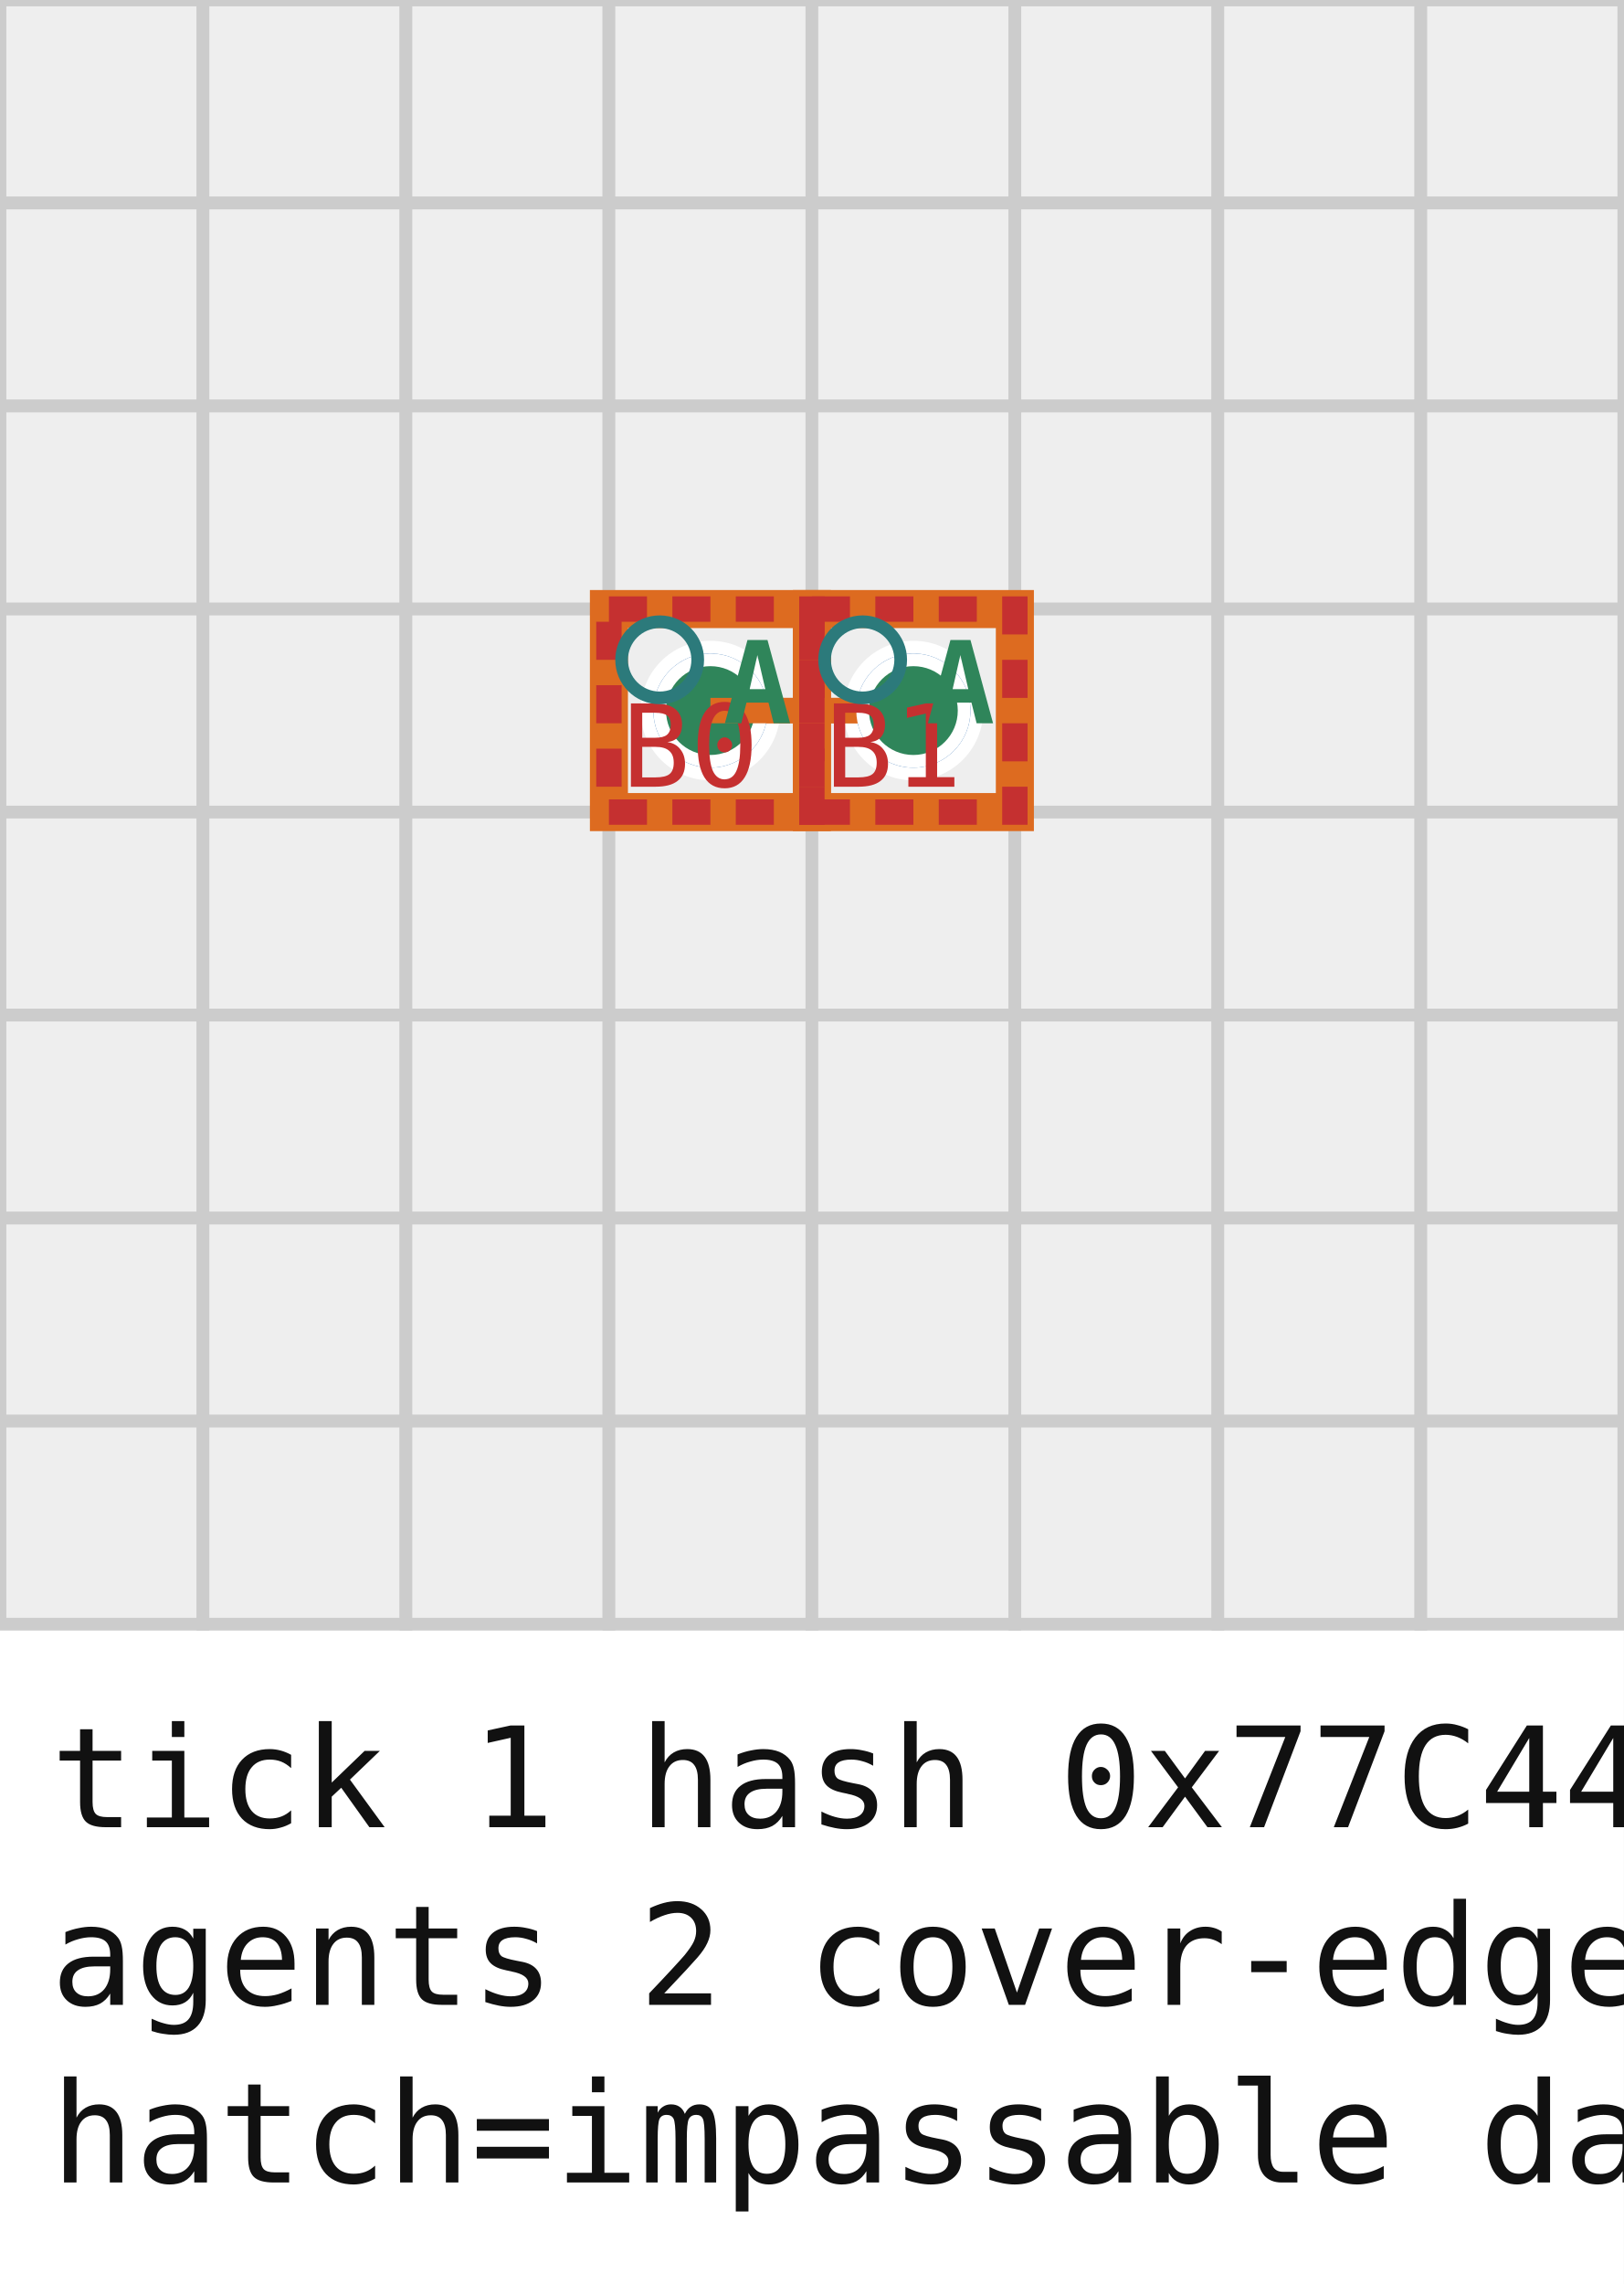
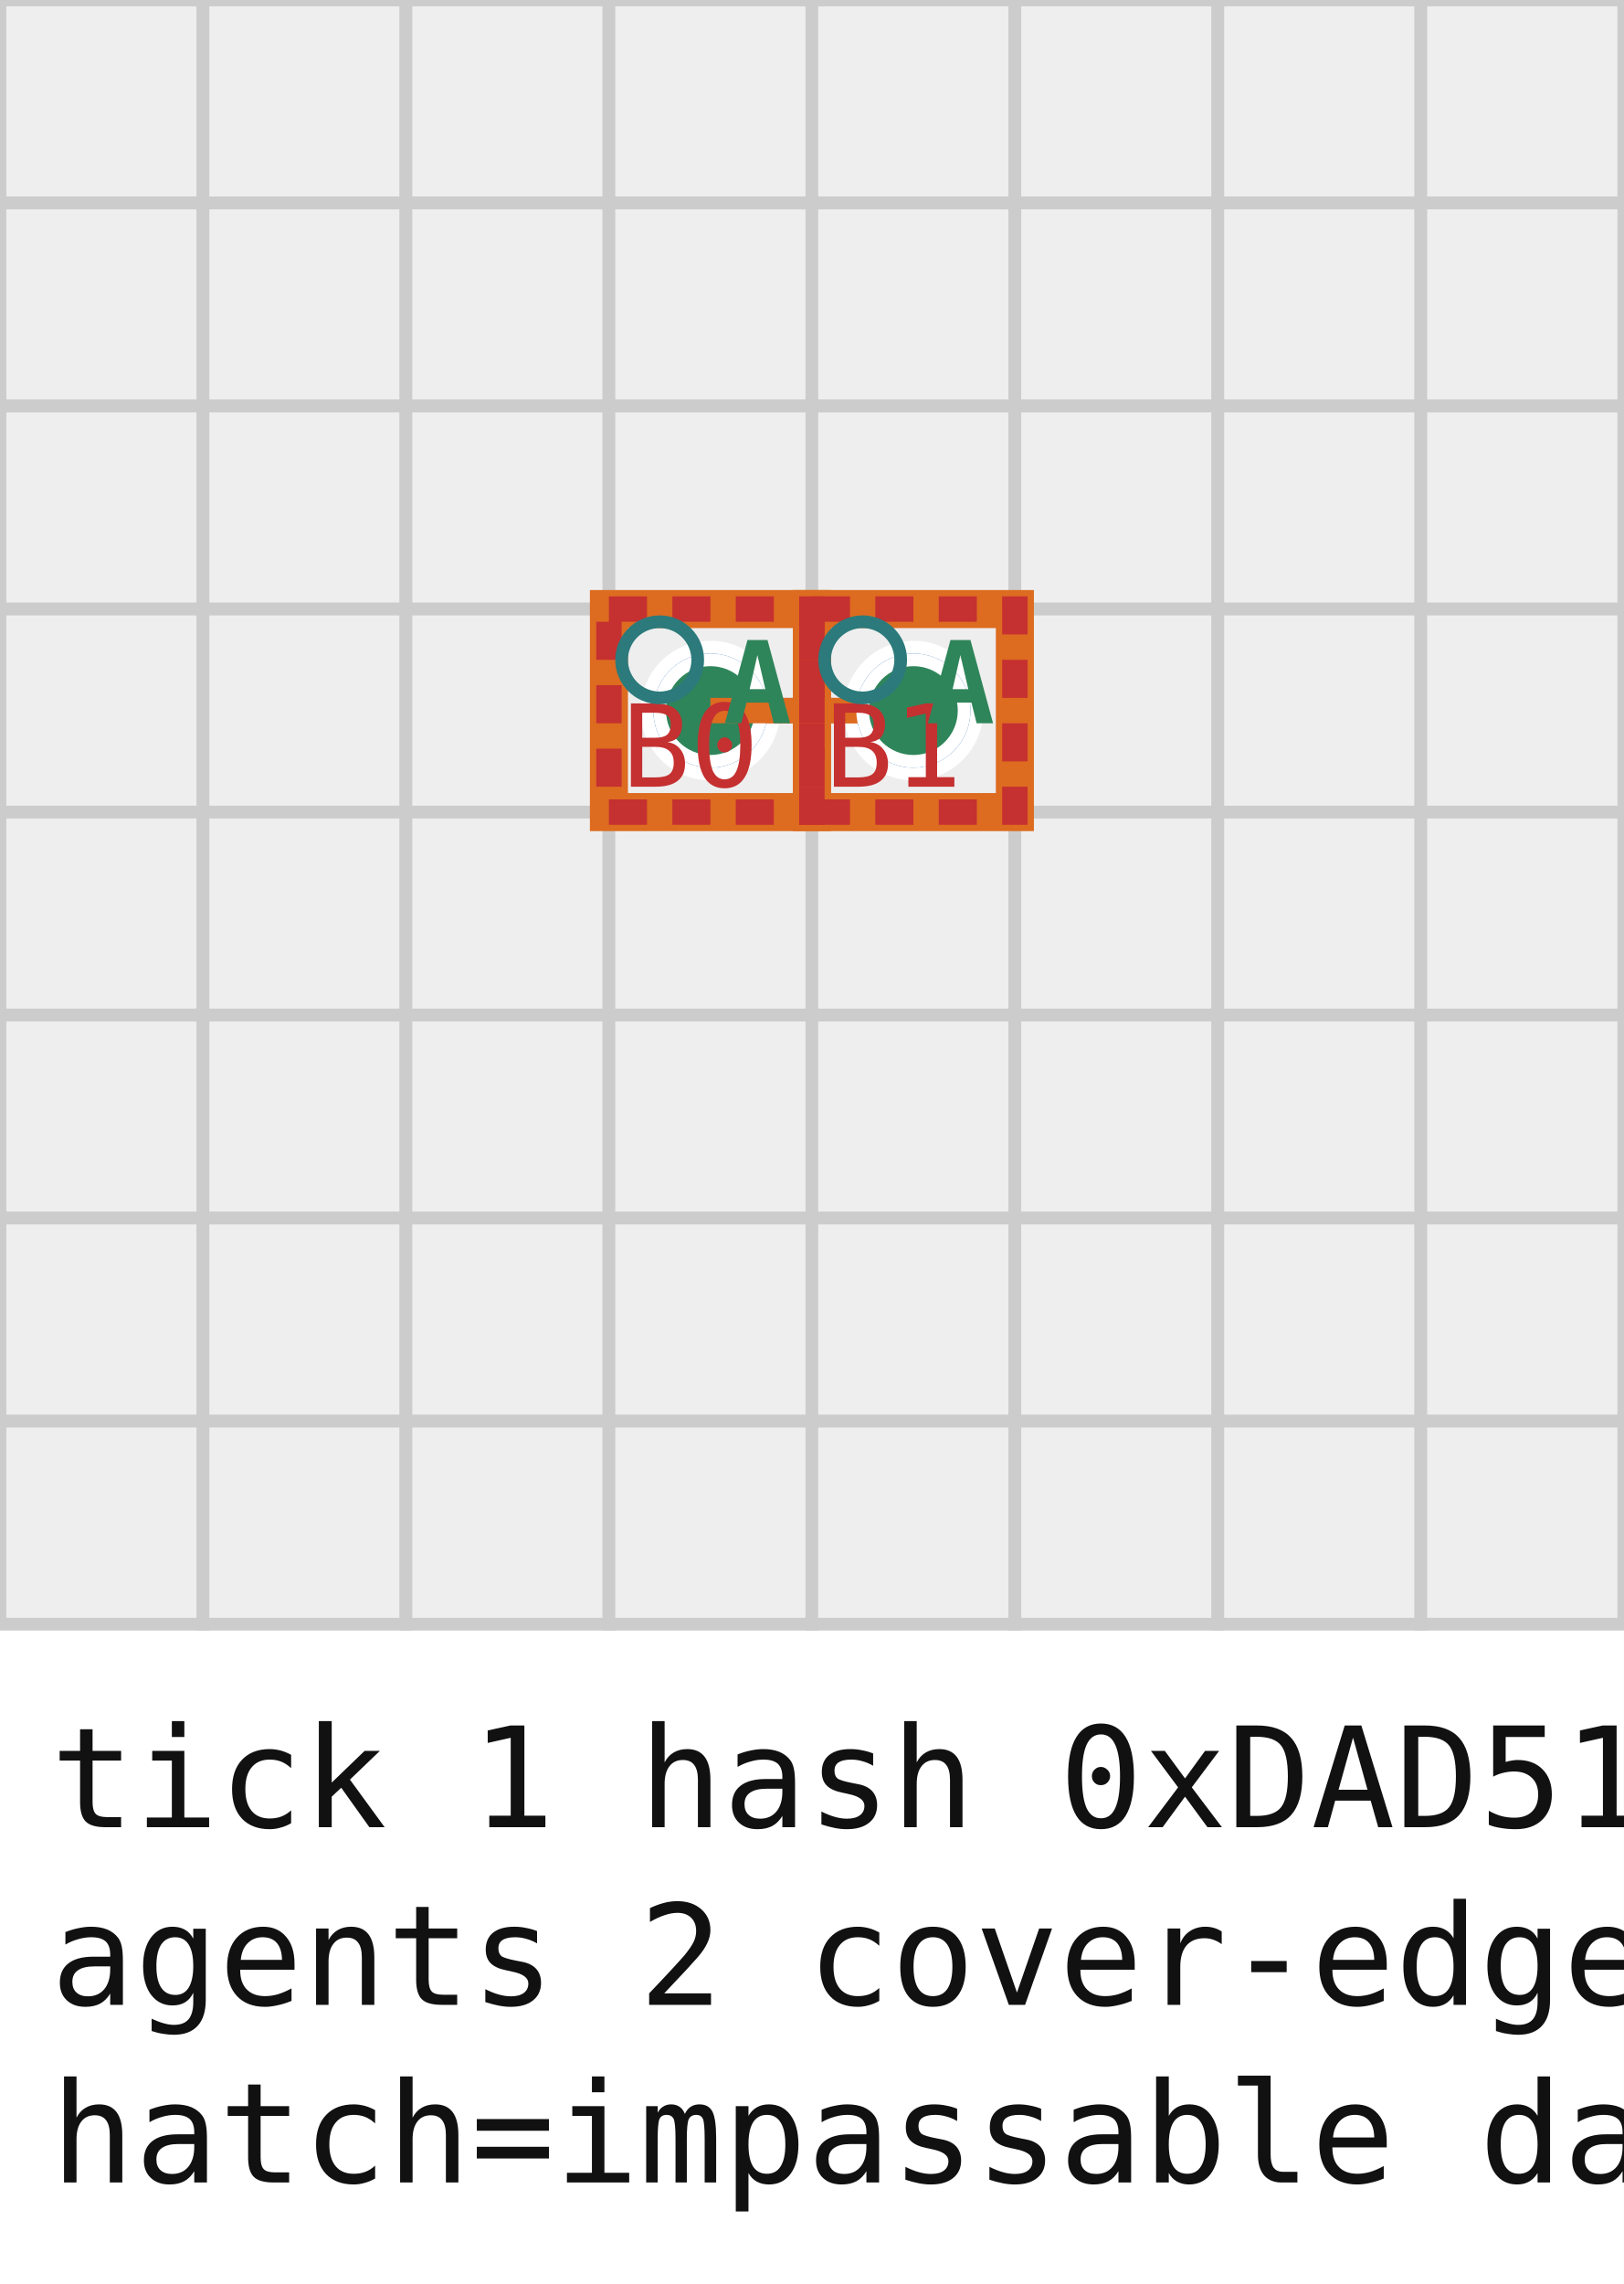
<svg xmlns="http://www.w3.org/2000/svg" width="128" height="180" viewBox="0 0 128 180">
  <defs>
    <pattern id="cw-hatch" width="4" height="4" patternUnits="userSpaceOnUse">
      <path d="M0,4 L4,0" stroke="#8a8a8a" stroke-width="1" />
    </pattern>
  </defs>
  <rect x="0" y="0" width="128" height="180" fill="#ffffff" />
  <rect x="0" y="0" width="16" height="16" fill="rgb(238,238,238)" stroke="#cccccc" stroke-width="1" />
  <rect x="16" y="0" width="16" height="16" fill="rgb(238,238,238)" stroke="#cccccc" stroke-width="1" />
  <rect x="32" y="0" width="16" height="16" fill="rgb(238,238,238)" stroke="#cccccc" stroke-width="1" />
  <rect x="48" y="0" width="16" height="16" fill="rgb(238,238,238)" stroke="#cccccc" stroke-width="1" />
  <rect x="64" y="0" width="16" height="16" fill="rgb(238,238,238)" stroke="#cccccc" stroke-width="1" />
  <rect x="80" y="0" width="16" height="16" fill="rgb(238,238,238)" stroke="#cccccc" stroke-width="1" />
  <rect x="96" y="0" width="16" height="16" fill="rgb(238,238,238)" stroke="#cccccc" stroke-width="1" />
  <rect x="112" y="0" width="16" height="16" fill="rgb(238,238,238)" stroke="#cccccc" stroke-width="1" />
  <rect x="0" y="16" width="16" height="16" fill="rgb(238,238,238)" stroke="#cccccc" stroke-width="1" />
  <rect x="16" y="16" width="16" height="16" fill="rgb(238,238,238)" stroke="#cccccc" stroke-width="1" />
  <rect x="32" y="16" width="16" height="16" fill="rgb(238,238,238)" stroke="#cccccc" stroke-width="1" />
  <rect x="48" y="16" width="16" height="16" fill="rgb(238,238,238)" stroke="#cccccc" stroke-width="1" />
  <rect x="64" y="16" width="16" height="16" fill="rgb(238,238,238)" stroke="#cccccc" stroke-width="1" />
  <rect x="80" y="16" width="16" height="16" fill="rgb(238,238,238)" stroke="#cccccc" stroke-width="1" />
  <rect x="96" y="16" width="16" height="16" fill="rgb(238,238,238)" stroke="#cccccc" stroke-width="1" />
  <rect x="112" y="16" width="16" height="16" fill="rgb(238,238,238)" stroke="#cccccc" stroke-width="1" />
  <rect x="0" y="32" width="16" height="16" fill="rgb(238,238,238)" stroke="#cccccc" stroke-width="1" />
  <rect x="16" y="32" width="16" height="16" fill="rgb(238,238,238)" stroke="#cccccc" stroke-width="1" />
  <rect x="32" y="32" width="16" height="16" fill="rgb(238,238,238)" stroke="#cccccc" stroke-width="1" />
  <rect x="48" y="32" width="16" height="16" fill="rgb(238,238,238)" stroke="#cccccc" stroke-width="1" />
  <rect x="64" y="32" width="16" height="16" fill="rgb(238,238,238)" stroke="#cccccc" stroke-width="1" />
  <rect x="80" y="32" width="16" height="16" fill="rgb(238,238,238)" stroke="#cccccc" stroke-width="1" />
  <rect x="96" y="32" width="16" height="16" fill="rgb(238,238,238)" stroke="#cccccc" stroke-width="1" />
  <rect x="112" y="32" width="16" height="16" fill="rgb(238,238,238)" stroke="#cccccc" stroke-width="1" />
  <rect x="0" y="48" width="16" height="16" fill="rgb(238,238,238)" stroke="#cccccc" stroke-width="1" />
  <rect x="16" y="48" width="16" height="16" fill="rgb(238,238,238)" stroke="#cccccc" stroke-width="1" />
  <rect x="32" y="48" width="16" height="16" fill="rgb(238,238,238)" stroke="#cccccc" stroke-width="1" />
  <rect x="48" y="48" width="16" height="16" fill="rgb(238,238,238)" stroke="#cccccc" stroke-width="1" />
  <rect x="64" y="48" width="16" height="16" fill="rgb(238,238,238)" stroke="#cccccc" stroke-width="1" />
  <rect x="80" y="48" width="16" height="16" fill="rgb(238,238,238)" stroke="#cccccc" stroke-width="1" />
  <rect x="96" y="48" width="16" height="16" fill="rgb(238,238,238)" stroke="#cccccc" stroke-width="1" />
  <rect x="112" y="48" width="16" height="16" fill="rgb(238,238,238)" stroke="#cccccc" stroke-width="1" />
  <rect x="0" y="64" width="16" height="16" fill="rgb(238,238,238)" stroke="#cccccc" stroke-width="1" />
  <rect x="16" y="64" width="16" height="16" fill="rgb(238,238,238)" stroke="#cccccc" stroke-width="1" />
  <rect x="32" y="64" width="16" height="16" fill="rgb(238,238,238)" stroke="#cccccc" stroke-width="1" />
  <rect x="48" y="64" width="16" height="16" fill="rgb(238,238,238)" stroke="#cccccc" stroke-width="1" />
  <rect x="64" y="64" width="16" height="16" fill="rgb(238,238,238)" stroke="#cccccc" stroke-width="1" />
  <rect x="80" y="64" width="16" height="16" fill="rgb(238,238,238)" stroke="#cccccc" stroke-width="1" />
  <rect x="96" y="64" width="16" height="16" fill="rgb(238,238,238)" stroke="#cccccc" stroke-width="1" />
  <rect x="112" y="64" width="16" height="16" fill="rgb(238,238,238)" stroke="#cccccc" stroke-width="1" />
  <rect x="0" y="80" width="16" height="16" fill="rgb(238,238,238)" stroke="#cccccc" stroke-width="1" />
  <rect x="16" y="80" width="16" height="16" fill="rgb(238,238,238)" stroke="#cccccc" stroke-width="1" />
  <rect x="32" y="80" width="16" height="16" fill="rgb(238,238,238)" stroke="#cccccc" stroke-width="1" />
  <rect x="48" y="80" width="16" height="16" fill="rgb(238,238,238)" stroke="#cccccc" stroke-width="1" />
  <rect x="64" y="80" width="16" height="16" fill="rgb(238,238,238)" stroke="#cccccc" stroke-width="1" />
  <rect x="80" y="80" width="16" height="16" fill="rgb(238,238,238)" stroke="#cccccc" stroke-width="1" />
  <rect x="96" y="80" width="16" height="16" fill="rgb(238,238,238)" stroke="#cccccc" stroke-width="1" />
  <rect x="112" y="80" width="16" height="16" fill="rgb(238,238,238)" stroke="#cccccc" stroke-width="1" />
  <rect x="0" y="96" width="16" height="16" fill="rgb(238,238,238)" stroke="#cccccc" stroke-width="1" />
  <rect x="16" y="96" width="16" height="16" fill="rgb(238,238,238)" stroke="#cccccc" stroke-width="1" />
  <rect x="32" y="96" width="16" height="16" fill="rgb(238,238,238)" stroke="#cccccc" stroke-width="1" />
  <rect x="48" y="96" width="16" height="16" fill="rgb(238,238,238)" stroke="#cccccc" stroke-width="1" />
  <rect x="64" y="96" width="16" height="16" fill="rgb(238,238,238)" stroke="#cccccc" stroke-width="1" />
  <rect x="80" y="96" width="16" height="16" fill="rgb(238,238,238)" stroke="#cccccc" stroke-width="1" />
  <rect x="96" y="96" width="16" height="16" fill="rgb(238,238,238)" stroke="#cccccc" stroke-width="1" />
  <rect x="112" y="96" width="16" height="16" fill="rgb(238,238,238)" stroke="#cccccc" stroke-width="1" />
  <rect x="0" y="112" width="16" height="16" fill="rgb(238,238,238)" stroke="#cccccc" stroke-width="1" />
  <rect x="16" y="112" width="16" height="16" fill="rgb(238,238,238)" stroke="#cccccc" stroke-width="1" />
  <rect x="32" y="112" width="16" height="16" fill="rgb(238,238,238)" stroke="#cccccc" stroke-width="1" />
  <rect x="48" y="112" width="16" height="16" fill="rgb(238,238,238)" stroke="#cccccc" stroke-width="1" />
  <rect x="64" y="112" width="16" height="16" fill="rgb(238,238,238)" stroke="#cccccc" stroke-width="1" />
  <rect x="80" y="112" width="16" height="16" fill="rgb(238,238,238)" stroke="#cccccc" stroke-width="1" />
  <rect x="96" y="112" width="16" height="16" fill="rgb(238,238,238)" stroke="#cccccc" stroke-width="1" />
  <rect x="112" y="112" width="16" height="16" fill="rgb(238,238,238)" stroke="#cccccc" stroke-width="1" />
  <rect x="64" y="48" width="16" height="16" fill="none" stroke="#d69e2e" stroke-width="2" />
  <rect x="48" y="48" width="16" height="16" fill="none" stroke="#d69e2e" stroke-width="2" />
  <rect x="64" y="48" width="16" height="16" fill="none" stroke="#d69e2e" stroke-width="2" />
  <rect x="48" y="48" width="16" height="16" fill="none" stroke="#d69e2e" stroke-width="2" />
  <rect x="48" y="48" width="16" height="16" fill="none" stroke="#d69e2e" stroke-width="2" />
  <rect x="64" y="48" width="16" height="16" fill="none" stroke="#d69e2e" stroke-width="2" />
  <rect x="64" y="48" width="16" height="16" fill="none" stroke="#d69e2e" stroke-width="2" />
  <rect x="48" y="48" width="16" height="16" fill="none" stroke="#d69e2e" stroke-width="2" />
  <line x1="56" y1="56" x2="72" y2="56" stroke="#2b6cb0" stroke-width="1" stroke-dasharray="3,2" />
  <circle cx="56" cy="56" r="5" fill="#2b6cb0" stroke="#ffffff" stroke-width="1" />
  <line x1="72" y1="56" x2="56" y2="56" stroke="#2b6cb0" stroke-width="1" stroke-dasharray="3,2" />
  <circle cx="72" cy="56" r="5" fill="#2b6cb0" stroke="#ffffff" stroke-width="1" />
  <polyline points="56,56 72,56" fill="none" stroke="#dd6b20" stroke-width="2" />
  <circle cx="56" cy="56" r="4" fill="#2f855a" stroke="#ffffff" stroke-width="1" />
  <rect x="64" y="48" width="16" height="16" fill="none" stroke="#dd6b20" stroke-width="3" />
  <polyline points="72,56 56,56" fill="none" stroke="#dd6b20" stroke-width="2" />
  <circle cx="72" cy="56" r="4" fill="#2f855a" stroke="#ffffff" stroke-width="1" />
  <rect x="48" y="48" width="16" height="16" fill="none" stroke="#dd6b20" stroke-width="3" />
  <rect x="64" y="48" width="16" height="16" fill="none" stroke="#c53030" stroke-width="2" stroke-dasharray="3,2" />
  <text x="65" y="62" font-family="monospace" font-size="9" fill="#c53030">B1</text>
  <rect x="48" y="48" width="16" height="16" fill="none" stroke="#c53030" stroke-width="2" stroke-dasharray="3,2" />
  <text x="49" y="62" font-family="monospace" font-size="9" fill="#c53030">B0</text>
  <text x="57" y="57" font-family="monospace" font-size="9" font-weight="bold" fill="#2f855a">A</text>
  <text x="73" y="57" font-family="monospace" font-size="9" font-weight="bold" fill="#2f855a">A</text>
  <circle cx="52" cy="52" r="3" fill="none" stroke="#2c7a7b" stroke-width="1" />
  <circle cx="68" cy="52" r="3" fill="none" stroke="#2c7a7b" stroke-width="1" />
-   <text x="4" y="144" font-family="monospace" font-size="11" fill="#111111">tick 1  hash 0x77C44BAF6525D82A  draws 0</text>
+   <text x="4" y="144" font-family="monospace" font-size="11" fill="#111111">tick 1  hash 0xDAD5195B96AF4A97  draws 0</text>
  <text x="4" y="158" font-family="monospace" font-size="11" fill="#111111">agents 2  cover-edges 0  events 8</text>
  <text x="4" y="172" font-family="monospace" font-size="11" fill="#111111">hatch=impassable  dark border=opaque  darker fill=higher elevation  triangle=cover  circle=agent</text>
</svg>
